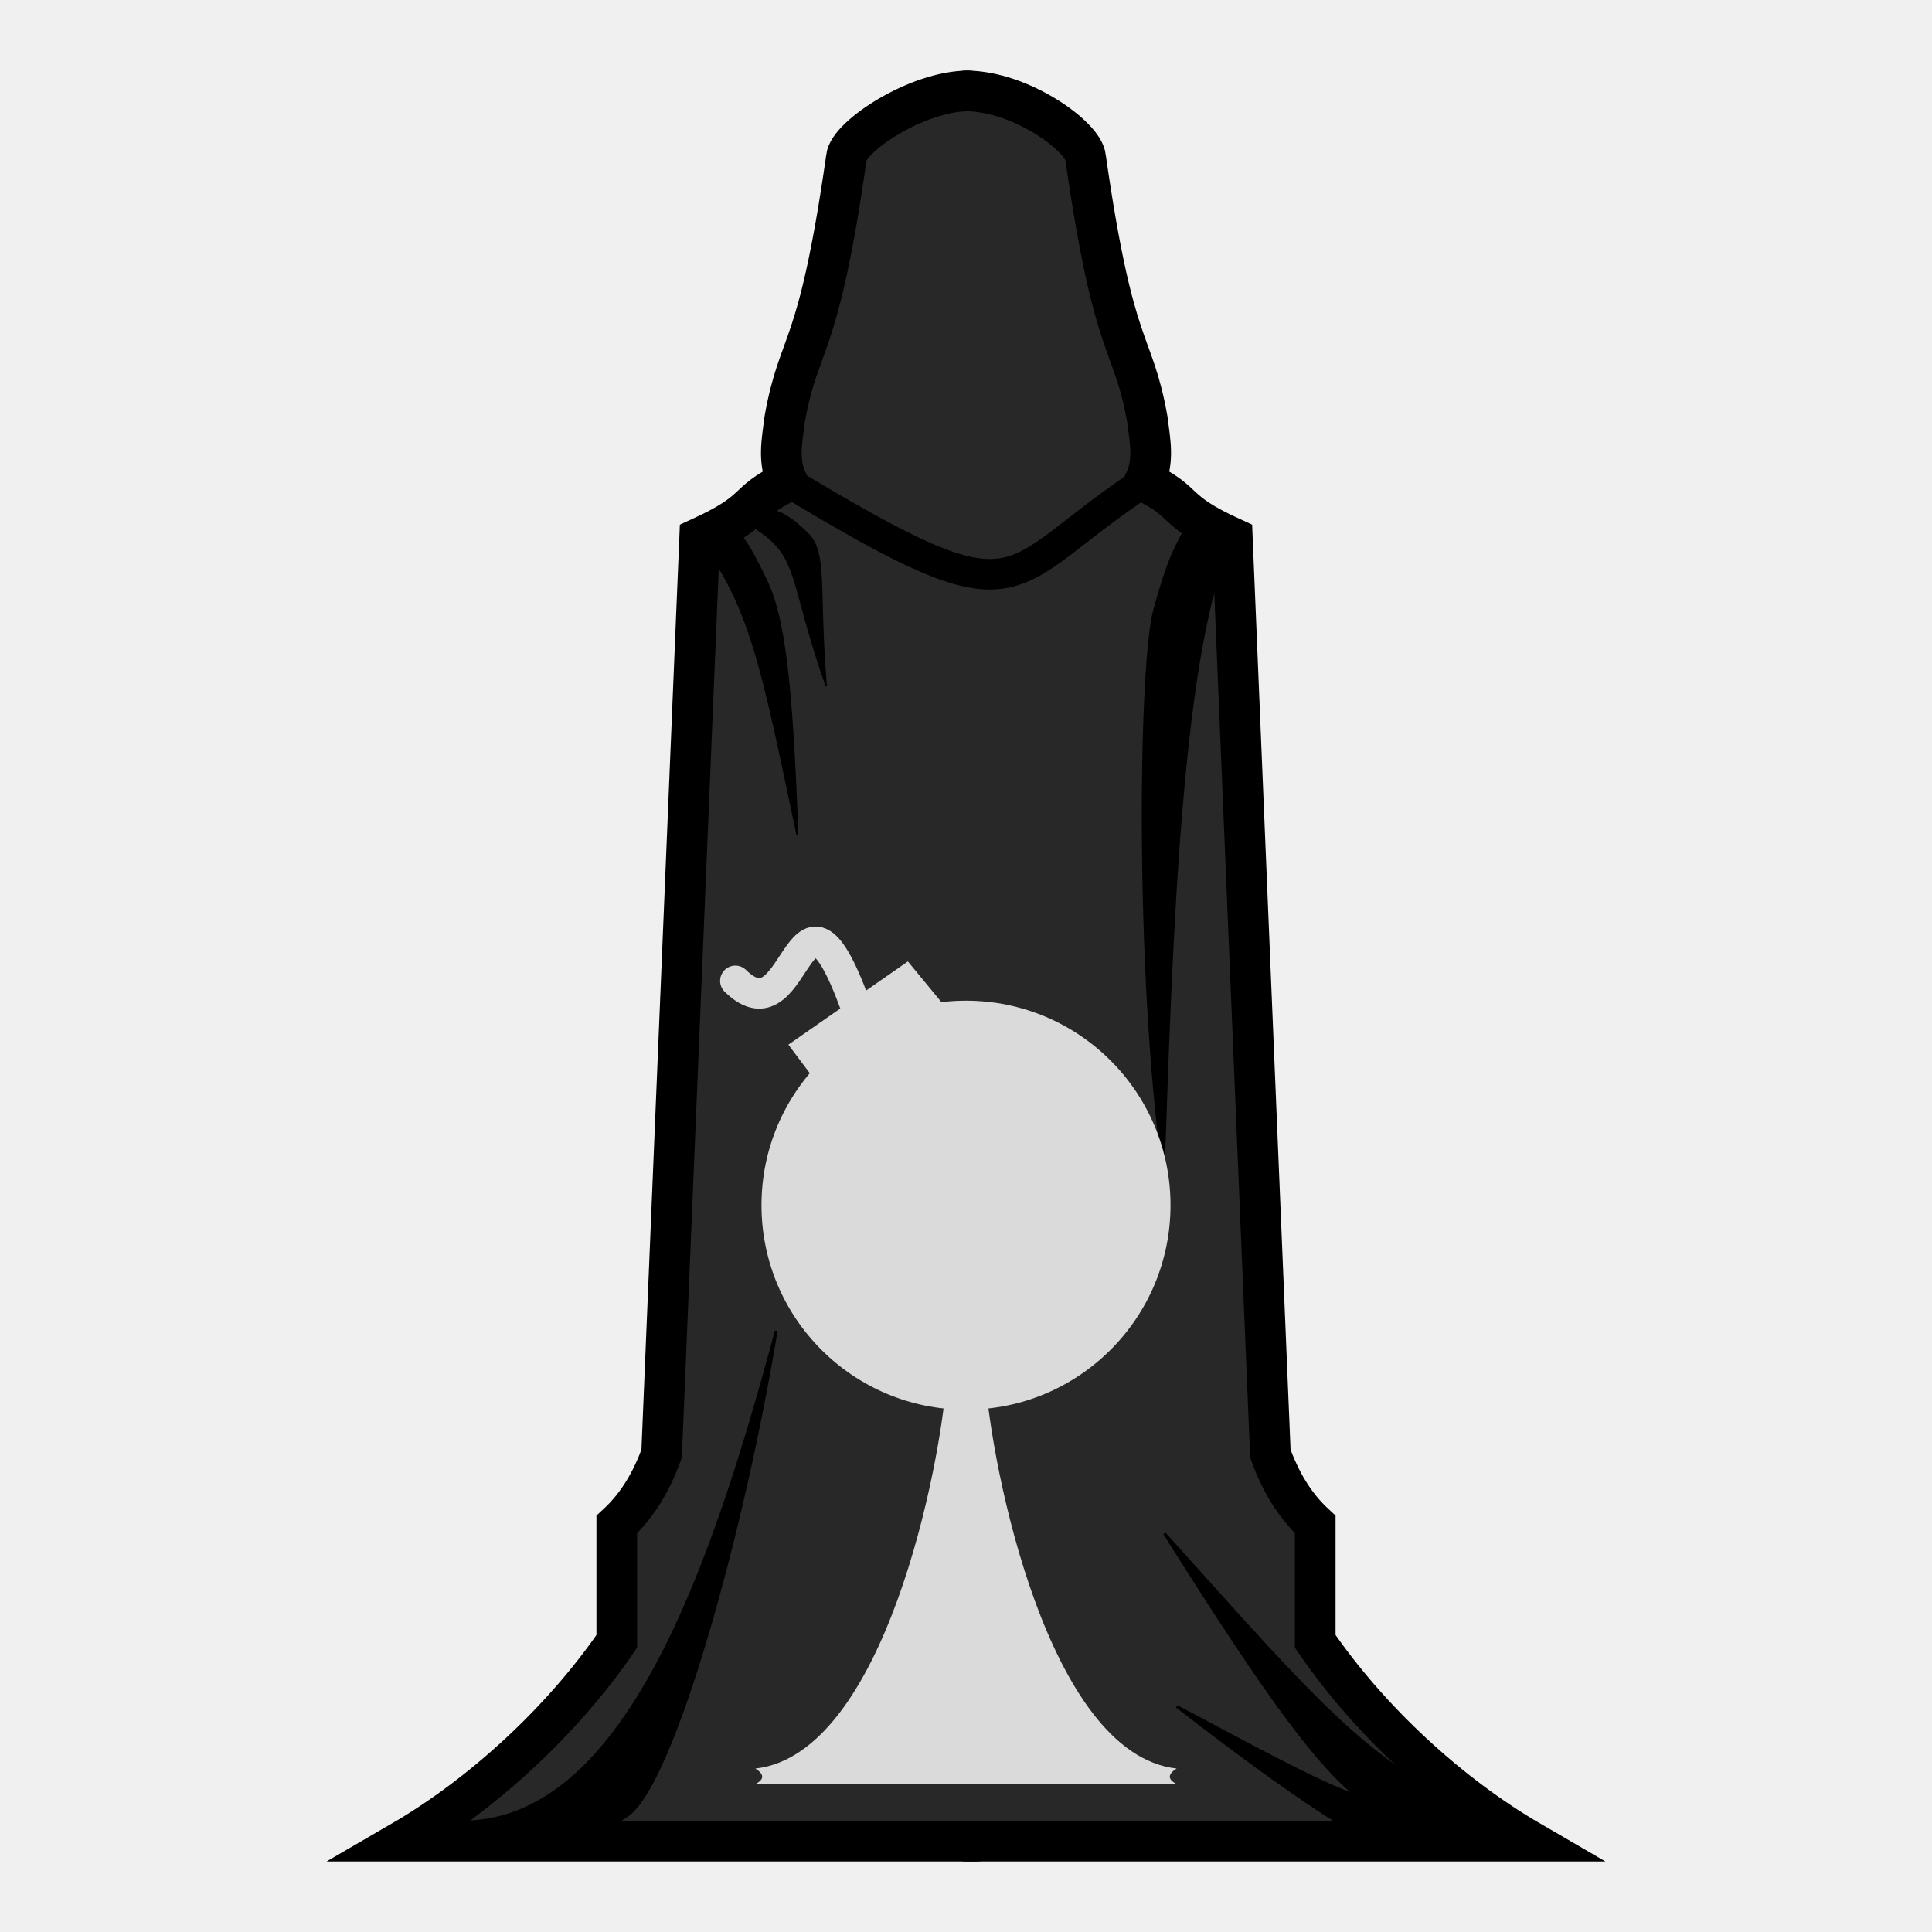
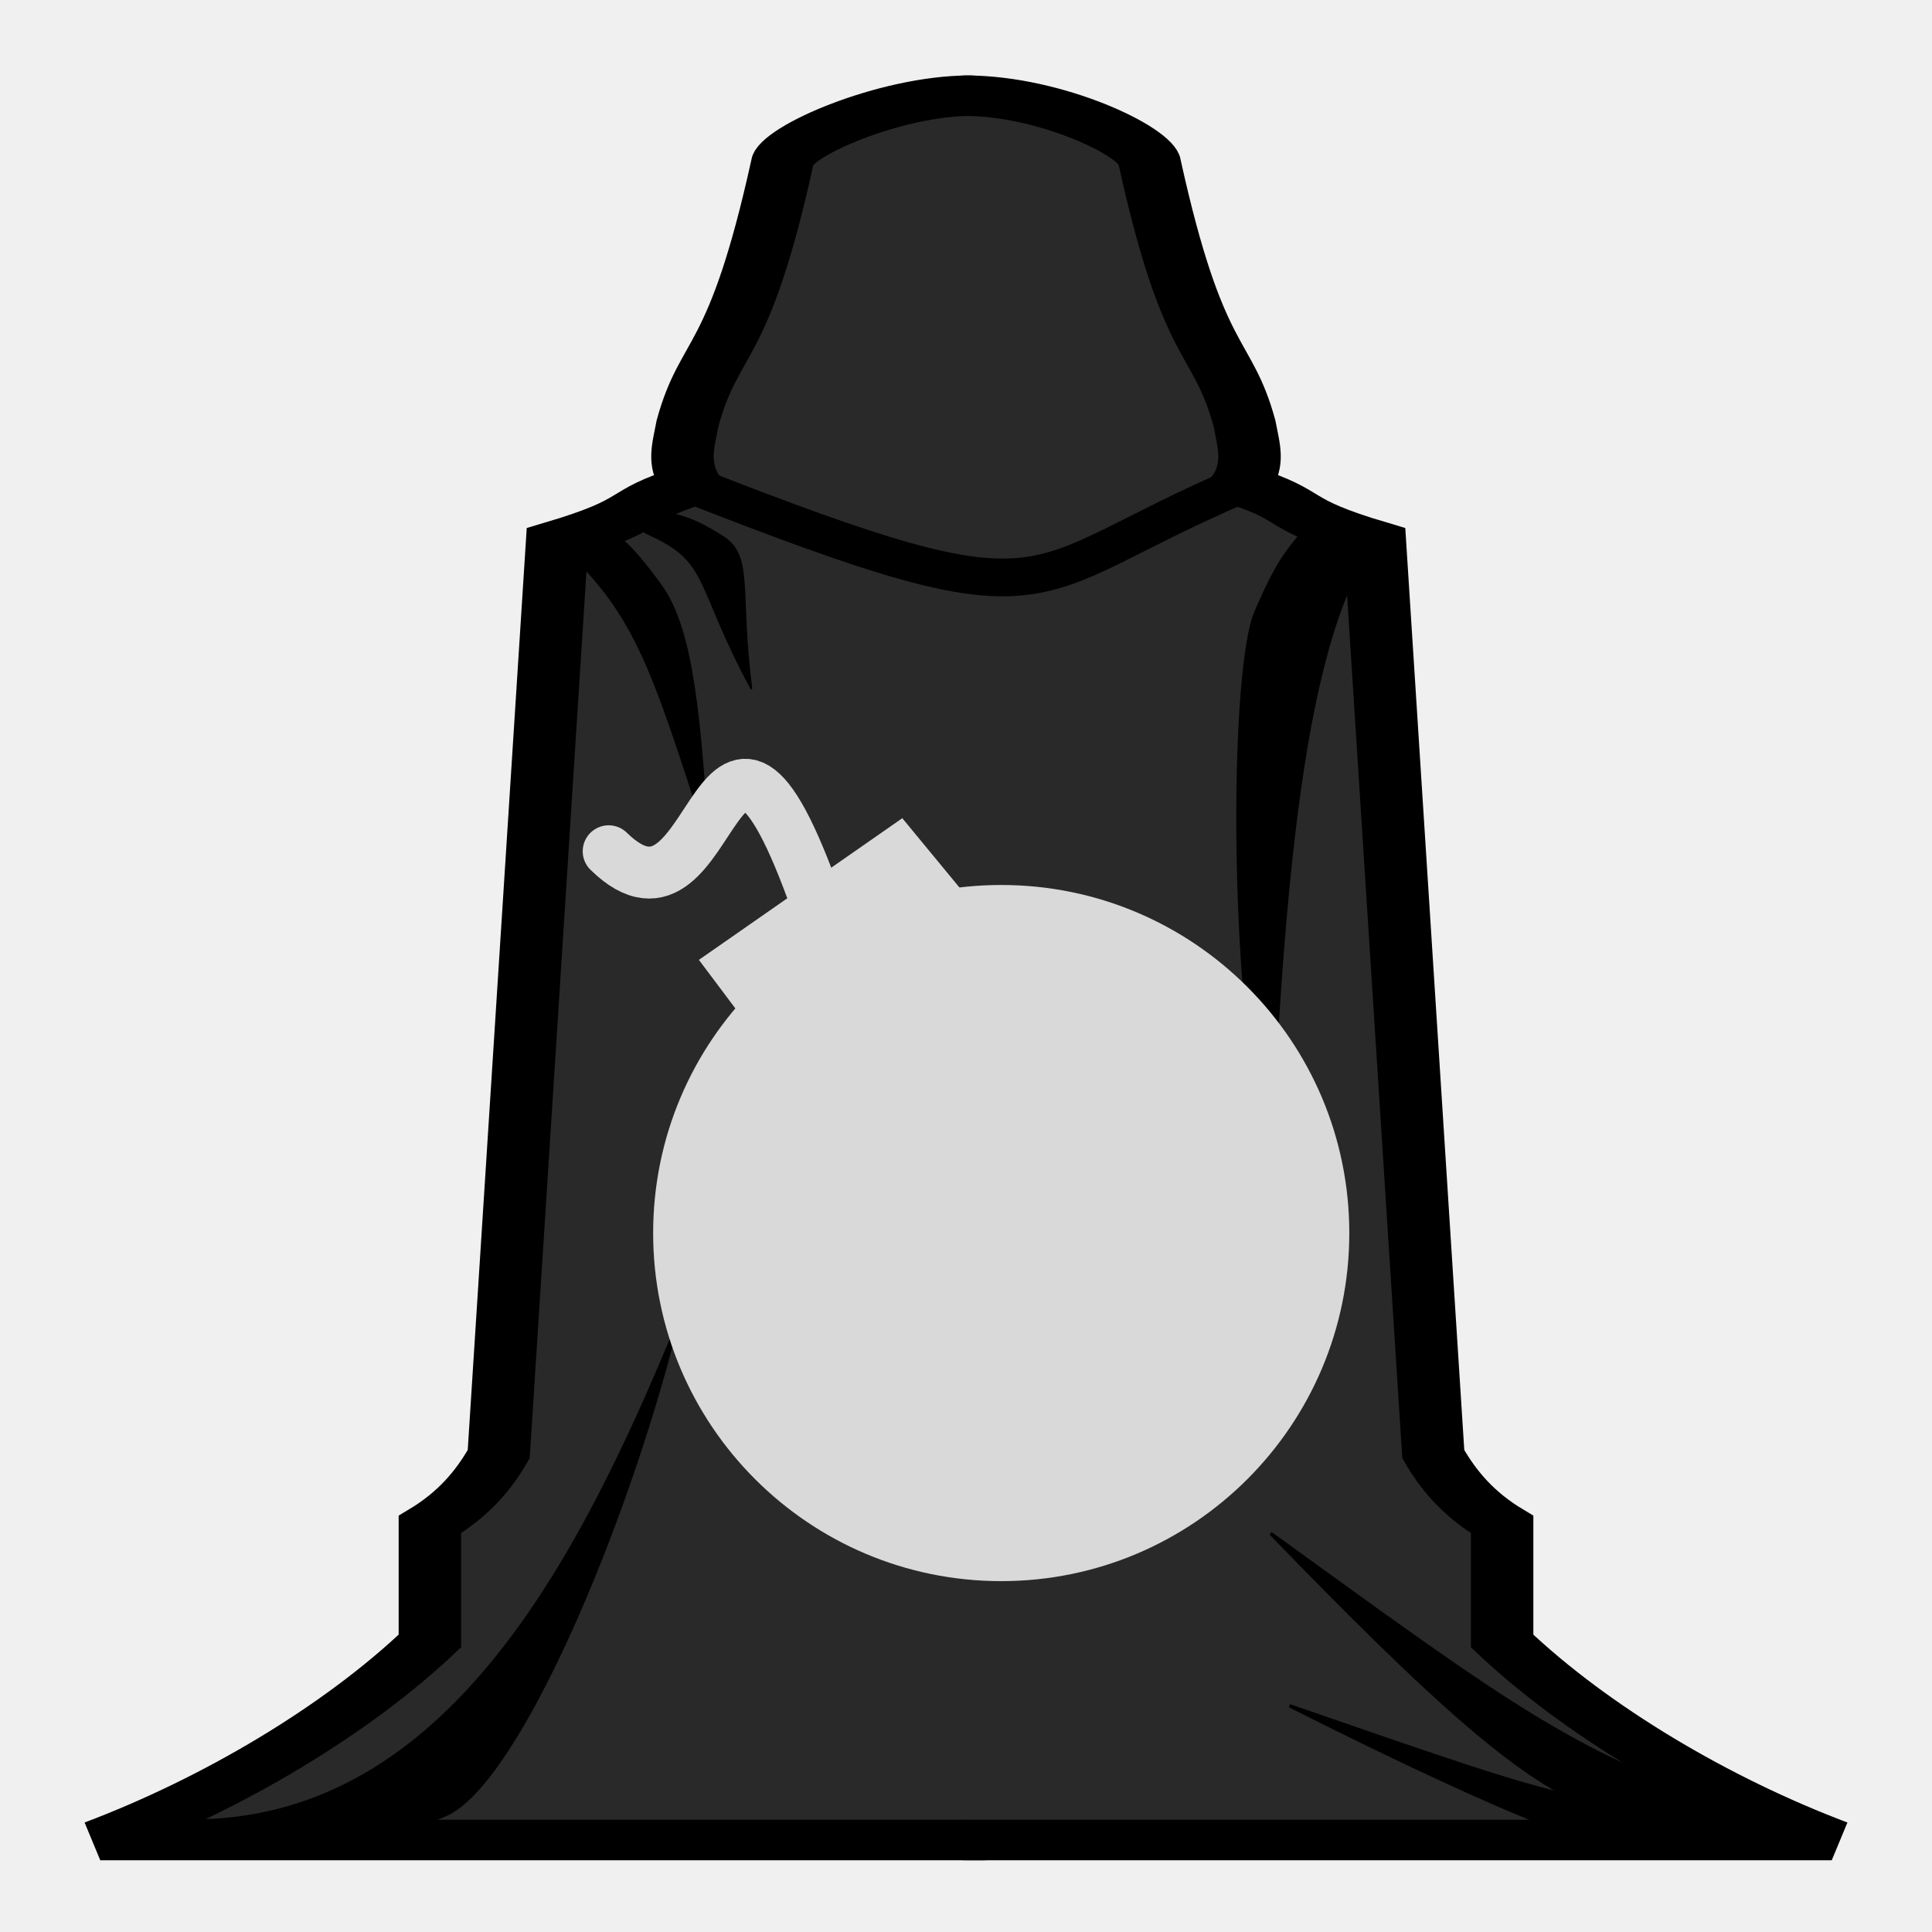
<svg xmlns="http://www.w3.org/2000/svg" width="190mm" height="190mm" viewBox="0 0 190 190" version="1.1" id="svg8">
  <defs id="defs2" />
  <g id="layer2" style="display:inline" transform="translate(0,-107)">
-     <g id="g965" style="fill:#282828;fill-opacity:1" transform="translate(-10.88266,43.71238)">
-       <path id="path829" d="m 106.133,72.227 c -5.081,0 -11.847,4.507 -12.01,6.548 -2.826,19.755 -4.636,17.646 -6.08,25.792 -0.271,2.203 -0.677,4.047 0.267,6.08 -4.417,2.125 -2.486,2.745 -8.619,5.546 l -3.742,90.07 c -0.942,2.543 -2.227,4.938 -4.41,6.949 v 11.493 c -5.348,7.815 -13.247,15.071 -21.114,19.644 l 56.523,1e-5" style="display:inline;fill:#282828;fill-opacity:1;stroke:#000000;stroke-width:4;stroke-linecap:round;stroke-linejoin:miter;stroke-miterlimit:4;stroke-dasharray:none;stroke-opacity:1" />
-       <path id="path829-8" d="m 105.883,72.227 c 5.38,0 11.597,4.507 11.76,6.548 2.826,19.755 4.636,17.646 6.08,25.792 0.271,2.203 0.677,4.047 -0.267,6.08 4.417,2.125 2.486,2.745 8.619,5.546 l 3.742,90.07 c 0.942,2.543 2.227,4.938 4.41,6.949 v 11.493 c 5.348,7.815 13.247,15.071 21.114,19.644 h -55.463" style="display:inline;fill:#282828;fill-opacity:1;stroke:#000000;stroke-width:4;stroke-linecap:round;stroke-linejoin:miter;stroke-miterlimit:4;stroke-dasharray:none;stroke-opacity:1" />
+     <g id="g965" style="fill:#292929;fill-opacity:1" transform="matrix(1.535198,0,0,0.9966301,-67.55081,44.42965)">
+       <path id="path829" d="m 106.133,72.227 c -5.081,0 -11.847,4.507 -12.01,6.548 -2.826,19.755 -4.636,17.646 -6.08,25.792 -0.271,2.203 -0.677,4.047 0.267,6.08 -4.417,2.125 -2.486,2.745 -8.619,5.546 l -3.742,90.07 c -0.942,2.543 -2.227,4.938 -4.41,6.949 v 11.493 c -5.348,7.815 -13.247,15.071 -21.114,19.644 l 56.523,1e-5" style="display:inline;fill:#292929;fill-opacity:1;stroke:#000000;stroke-width:4;stroke-linecap:round;stroke-linejoin:miter;stroke-miterlimit:4;stroke-dasharray:none;stroke-opacity:1" />
+       <path id="path829-8" d="m 105.883,72.227 c 5.38,0 11.597,4.507 11.76,6.548 2.826,19.755 4.636,17.646 6.08,25.792 0.271,2.203 0.677,4.047 -0.267,6.08 4.417,2.125 2.486,2.745 8.619,5.546 l 3.742,90.07 c 0.942,2.543 2.227,4.938 4.41,6.949 v 11.493 c 5.348,7.815 13.247,15.071 21.114,19.644 h -55.463" style="display:inline;fill:#292929;fill-opacity:1;stroke:#000000;stroke-width:4;stroke-linecap:round;stroke-linejoin:miter;stroke-miterlimit:4;stroke-dasharray:none;stroke-opacity:1" />
    </g>
-     <path style="fill:#000000;fill-opacity:1;stroke:#000000;stroke-width:0.265;stroke-linecap:round;stroke-linejoin:miter;stroke-miterlimit:4;stroke-dasharray:none;stroke-opacity:1" d="m 117.319,157.599 c -1.581,3.213 -2.099,3.389 -3.75,9.318 -1.497,5.318 -1.831,35.618 0.842,55.038 0.766,-22.867 1.726,-51.777 6.782,-62.05 0.463,-0.668 -3.334,-3.113 -3.873,-2.307 z" id="path1651" />
-     <path style="display:inline;fill:#000000;fill-opacity:1;stroke:#000000;stroke-width:0.132;stroke-linecap:round;stroke-linejoin:miter;stroke-miterlimit:4;stroke-dasharray:none;stroke-opacity:1" d="m 74.814,157.382 c 1.063,-0.516 2.394,-0.097 4.591,2.058 1.978,1.929 1.038,5.261 1.853,15.046 -3.686,-10.513 -2.575,-12.567 -6.718,-15.373 -0.367,-0.174 -0.161,-1.945 0.274,-1.731 z" id="path1651-7" />
-     <path style="display:inline;fill:#000000;fill-opacity:1;stroke:#000000;stroke-width:0.199;stroke-linecap:round;stroke-linejoin:miter;stroke-miterlimit:4;stroke-dasharray:none;stroke-opacity:1" d="m 71.368,157.697 c 1.586,2.167 1.991,2.23 3.983,6.394 1.798,3.733 2.511,10.292 3.066,24.983 -3.544,-16.79 -4.538,-22.24 -9.61,-29.169 -0.429,-0.433 2.057,-2.733 2.56,-2.208 z" id="path1651-7-7" />
-     <path style="display:inline;fill:#000000;fill-opacity:1;stroke:#000000;stroke-width:0.265;stroke-linecap:round;stroke-linejoin:miter;stroke-miterlimit:4;stroke-dasharray:none;stroke-opacity:1" d="m 143.579,289.34 c -3.276,-1.445 -3.786,-1.247 -8.862,-4.728 -4.565,-3.112 -9.761,-10.21 -20.196,-26.804 15.285,17.025 20.067,22.655 30.543,27.275 0.784,0.215 -0.554,4.528 -1.484,4.257 z" id="path1651-6" />
-     <path style="display:inline;fill:#000000;fill-opacity:1;stroke:#000000;stroke-width:0.265;stroke-linecap:round;stroke-linejoin:miter;stroke-miterlimit:4;stroke-dasharray:none;stroke-opacity:1" d="m 145.124,289.591 c -3.573,-0.237 -3.984,0.123 -9.945,-1.411 0,0 -3.97,-1.342 -19.452,-13.366 20.186,10.77 17.912,9.512 29.336,10.27 0.81,-0.067 1.028,4.444 0.061,4.508 z" id="path1651-6-7" />
-     <path style="display:inline;fill:#000000;fill-opacity:1;stroke:#000000;stroke-width:0.265;stroke-linecap:round;stroke-linejoin:miter;stroke-miterlimit:4;stroke-dasharray:none;stroke-opacity:1" d="m 46.888,289.225 c 3.276,-1.445 9.713,-0.201 14.79,-3.681 4.565,-3.112 11.44,-28.127 14.659,-47.661 -6.248,23.241 -14.659,47.661 -30.265,48.289 -0.784,0.215 -0.115,3.325 0.816,3.054 z" id="path1651-6-0" />
-     <path style="fill:none;stroke:#000000;stroke-width:3;stroke-linecap:butt;stroke-linejoin:miter;stroke-miterlimit:4;stroke-dasharray:none;stroke-opacity:1" d="m 77.427,154.359 c 24.095,14.518 20.575,9.536 35.146,0" id="path1728" />
+     <path style="fill:#000000;fill-opacity:1;stroke:#000000;stroke-width:0.328;stroke-linecap:round;stroke-linejoin:miter;stroke-miterlimit:4;stroke-dasharray:none;stroke-opacity:1" d="m 129.264,157.932 c -2.427,3.202 -3.222,3.377 -5.757,9.287 -2.298,5.3 -2.811,35.498 1.292,54.853 1.176,-22.79 2.651,-51.603 10.411,-61.841 0.71,-0.666 -5.119,-3.102 -5.946,-2.299 z" id="path1651" />
+     <path style="display:inline;fill:#000000;fill-opacity:1;stroke:#000000;stroke-width:0.164;stroke-linecap:round;stroke-linejoin:miter;stroke-miterlimit:4;stroke-dasharray:none;stroke-opacity:1" d="m 64.01,157.716 c 1.631,-0.514 3.675,-0.097 7.048,2.051 3.036,1.922 1.593,5.243 2.845,14.996 -5.659,-10.478 -3.953,-12.525 -10.313,-15.322 -0.564,-0.173 -0.247,-1.939 0.42,-1.725 z" id="path1651-7" />
+     <path style="display:inline;fill:#000000;fill-opacity:1;stroke:#000000;stroke-width:0.246;stroke-linecap:round;stroke-linejoin:miter;stroke-miterlimit:4;stroke-dasharray:none;stroke-opacity:1" d="m 58.72,158.03 c 2.435,2.16 3.057,2.222 6.115,6.372 2.761,3.72 3.855,10.257 4.707,24.899 -5.441,-16.733 -6.967,-22.165 -14.753,-29.071 -0.658,-0.432 3.159,-2.724 3.931,-2.201 z" id="path1651-7-7" />
+     <path style="display:inline;fill:#000000;fill-opacity:1;stroke:#000000;stroke-width:0.328;stroke-linecap:round;stroke-linejoin:miter;stroke-miterlimit:4;stroke-dasharray:none;stroke-opacity:1" d="m 169.578,289.23 c -5.03,-1.44 -5.812,-1.243 -13.605,-4.712 -7.008,-3.101 -14.984,-10.175 -31.005,-26.714 23.466,16.967 30.807,22.579 46.889,27.183 1.204,0.214 -0.85,4.513 -2.279,4.242 z" id="path1651-6" />
+     <path style="display:inline;fill:#000000;fill-opacity:1;stroke:#000000;stroke-width:0.328;stroke-linecap:round;stroke-linejoin:miter;stroke-miterlimit:4;stroke-dasharray:none;stroke-opacity:1" d="m 171.95,289.48 c -5.485,-0.236 -6.116,0.123 -15.267,-1.407 0,0 -6.095,-1.337 -29.863,-13.321 30.99,10.734 27.498,9.48 45.036,10.236 1.244,-0.066 1.579,4.429 0.093,4.492 z" id="path1651-6-7" />
+     <path style="display:inline;fill:#000000;fill-opacity:1;stroke:#000000;stroke-width:0.328;stroke-linecap:round;stroke-linejoin:miter;stroke-miterlimit:4;stroke-dasharray:none;stroke-opacity:1" d="m 21.139,289.115 c 5.03,-1.44 14.912,-0.2 22.705,-3.669 7.008,-3.101 17.563,-28.032 22.505,-47.501 -9.592,23.162 -22.505,47.501 -46.463,48.126 -1.204,0.214 -0.176,3.314 1.253,3.044 z" id="path1651-6-0" />
+     <path style="fill:none;stroke:#000000;stroke-width:3.711;stroke-linecap:butt;stroke-linejoin:miter;stroke-miterlimit:4;stroke-dasharray:none;stroke-opacity:1" d="m 68.022,154.704 c 36.99,14.469 31.587,9.504 53.956,0" id="path1728" />
  </g>
-   <g id="layer4" style="display:none">
-     <g id="g3115" transform="translate(1.07292)">
-       <g style="stroke:none;stroke-opacity:1" id="g3001">
-         <path style="fill:#ffffff;fill-opacity:1;stroke:none;stroke-width:0.265;stroke-linecap:butt;stroke-linejoin:miter;stroke-miterlimit:4;stroke-dasharray:none;stroke-opacity:1" d="M 94.022,175.448 H 78.052 c 2.835,-38.869 10.481,-35.958 10.205,-61.61 -2.635,-0.25 -3.9,-1.962 -5.151,-3.528 L 78.808,88.702 c 10.085,22.462 13.098,7.88 15.119,-15.119" id="path2955" />
-         <path style="fill:#ffffff;fill-opacity:1;stroke:none;stroke-width:0.265px;stroke-linecap:butt;stroke-linejoin:miter;stroke-opacity:1" d="m 85.99,102.215 c -0.627,-3.717 -1.173,-4.788 0,-10.772 0.851,5.165 2.875,7.362 7.087,8.504 z" id="path2972" />
+   <g id="layer13" style="display:inline">
+     <g id="g11621" transform="translate(8.2641763e-7,-7.79958)" style="display:inline">
+       <circle style="fill:#d9d9d9;fill-opacity:1;fill-rule:nonzero;stroke:none;stroke-width:0.451;stroke-linecap:round;stroke-linejoin:bevel;stroke-miterlimit:4;stroke-dasharray:none;stroke-opacity:1;paint-order:fill markers stroke" id="path3080" cx="98.464" cy="129.063" r="34.231" />
+       <path style="fill:#d9d9d9;fill-opacity:1;stroke:none;stroke-width:0.45px;stroke-linecap:butt;stroke-linejoin:miter;stroke-opacity:1" d="m 68.731,102.197 6.364,8.472 L 97.218,98.551 88.735,88.264 Z" id="path3082" />
+       <path style="fill:none;fill-opacity:1;stroke:#d9d9d9;stroke-width:5.106;stroke-linecap:round;stroke-linejoin:miter;stroke-miterlimit:4;stroke-dasharray:none;stroke-opacity:1" d="M 80.861,98.194 C 70.24,67.03 70.758,102.197 59.859,91.516" id="path3084" />
+     </g>
+   </g>
+   <g id="layer9" style="display:none">
+     <path style="fill:#d9d9d9;fill-opacity:1;stroke:none;stroke-width:0.41px;stroke-linecap:butt;stroke-linejoin:miter;stroke-opacity:1" d="m 66.029,172.261 c -7.386,-35.527 35.16,-42.587 37.122,-69.402 -0.985,4.29 -7.803,7.275 -10.846,5.063 -11.518,7.317 -9.387,13.1 -16.488,8.097 -1.187,-1.007 -1.7,-9.287 -1.024,-10.243 18.576,-22.424 6.445,-21.586 21.24,-38.455 0.886,-2.941 -0.062,-6.083 -2.47,-8.202 3.367,0.71 10.72,3.69 9.91,7.938 31.822,13.316 8.813,73.452 6.645,79.657 -26.147,21.117 -15.724,7.524 -44.089,25.546 z" id="path3130" />
+   </g>
+   <g id="layer1" style="display:none;fill:#6b6b6b;fill-opacity:1" transform="matrix(1,0,0,1.140187,0,-24.5496)">
+     <g id="g7567" transform="translate(-0.09365081)" style="fill:#d9d9d9;fill-opacity:1;stroke:none;stroke-opacity:1">
+       <g id="g6218" style="fill:#d9d9d9;fill-opacity:1;stroke:none;stroke-opacity:1">
+         <path style="fill:#d9d9d9;fill-opacity:1;stroke:none;stroke-width:4.647;stroke-linecap:round;stroke-opacity:1" d="M 89.78,75.452 V 89.635 H 75.377 v 8.595 h 14.635 v 13.705 c -6.824,-4.035 -13.57,-8.157 -25.223,-6.759 -10.317,1.132 -11.033,16.485 -10.729,23.93 -0.074,5.34 3.435,23.761 10.215,30.112 2.017,2.37 4.733,4.024 9.59,7.306 l -10.768,-0.232 c -3.845,0 -4.364,8.796 0.201,8.796 l 34.036,0.031 c -9.752,-9.102 2.635,-19.059 -20.714,-24.258 -7.477,-2.119 -13.404,-24.901 -5.257,-25.741 20.56,-1.499 11.935,16.613 20.56,40.935 1.479,4.17 -6.746,9.074 5.41,9.063 V 75.233 Z" id="path1266" />
      </g>
-       <g style="stroke:none;stroke-opacity:1" id="g3001-0" transform="matrix(-1,0,0,1,187.8542,0)">
-         <path style="fill:#ffffff;fill-opacity:1;stroke:none;stroke-width:0.265;stroke-linecap:butt;stroke-linejoin:miter;stroke-miterlimit:4;stroke-dasharray:none;stroke-opacity:1" d="M 94.778,175.448 H 78.052 c 2.835,-38.869 10.481,-35.958 10.205,-61.61 -2.635,-0.25 -3.9,-1.962 -5.151,-3.528 L 78.808,88.702 c 10.085,22.462 13.098,7.88 15.119,-15.119" id="path2955-9" />
-         <path style="fill:#ffffff;fill-opacity:1;stroke:none;stroke-width:0.265px;stroke-linecap:butt;stroke-linejoin:miter;stroke-opacity:1" d="m 85.99,102.215 c -0.627,-3.717 -1.173,-4.788 0,-10.772 0.851,5.165 2.875,7.362 7.087,8.504 z" id="path2972-0" />
+       <g id="g6218-9" style="display:inline;fill:#d9d9d9;fill-opacity:1;stroke:none;stroke-opacity:1" transform="matrix(-1,0,0,1,190.1873,0)">
+         <path style="fill:#d9d9d9;fill-opacity:1;stroke:none;stroke-width:4.647;stroke-linecap:round;stroke-opacity:1" d="M 89.78,75.452 V 89.635 H 75.377 v 8.595 h 14.635 v 13.705 c -6.824,-4.035 -13.57,-8.157 -25.223,-6.759 -10.317,1.132 -11.033,16.485 -10.729,23.93 -0.074,5.34 3.435,23.761 10.215,30.112 2.017,2.37 4.733,4.024 9.59,7.306 l -10.768,-0.232 c -3.845,0 -4.364,8.796 0.201,8.796 l 34.036,0.031 c -9.752,-9.102 2.635,-19.059 -20.714,-24.258 -7.477,-2.119 -13.404,-24.901 -5.257,-25.741 20.56,-1.499 11.935,16.613 20.56,40.935 1.479,4.17 -6.746,9.074 5.41,9.063 V 75.233 Z" id="path1266-0" />
      </g>
    </g>
  </g>
-   <g id="layer5" style="display:none">
-     <path style="fill:none;stroke:#000000;stroke-width:0.265px;stroke-linecap:butt;stroke-linejoin:miter;stroke-opacity:1" d="M 93.077,175.448 Z" id="path3025" />
-     <g id="g3107" transform="translate(1.214659)">
-       <path id="path3027" d="M 93.787,175.448 H 72.373 c 6.782,-24.384 20.64,-31.604 18.058,-61.327 -3.944,0.216 -11.523,-2.613 -10.16,-4.851 4.571,-7.827 10.928,-5.934 13.514,-24.631 -5.461,4.077 -3.794,-1.008 0,-10.914" style="fill:#ffffff;fill-opacity:1;stroke:none;stroke-width:0.265px;stroke-linecap:butt;stroke-linejoin:miter;stroke-opacity:1" />
-       <path id="path3027-7" d="m 93.077,175.448 h 22.121 c -6.782,-24.384 -20.64,-31.604 -18.058,-61.327 3.944,0.216 11.523,-2.613 10.16,-4.851 -4.571,-7.827 -10.928,-5.934 -13.514,-24.631 5.461,4.077 3.528,-0.733 -0.126,-4.605" style="fill:#ffffff;fill-opacity:1;stroke:none;stroke-width:0.265px;stroke-linecap:butt;stroke-linejoin:miter;stroke-opacity:1" />
+   <g id="layer8" style="display:none">
+     <path style="fill:#d9d9d9;fill-opacity:1;stroke:none;stroke-width:4.647;stroke-linecap:round;stroke-opacity:1" d="m 101.438,95.871 c 10.802,-2.997 4.705,-16.709 -4.504,-19.243 -9.565,3.363 -13.557,15.993 -4.471,19.173 C 70.883,111.764 54.36,155.105 73.869,160.351 l -10.768,-0.232 c -3.845,0 -4.364,16.839 0.201,16.839 l 64.513,0.031 c 3.02,0 2.847,-16.005 -0.553,-16.005 -5.529,0 -7.006,-0.082 -11.474,-0.082 22.712,-6.678 5.796,-38.579 -5.182,-59.193 -5.428,8.859 -10.897,25.418 -10.897,31.596 -5.718,-3.311 -1.591,-25.466 1.729,-37.435 z" id="path1266-8" />
+   </g>
+   <g id="layer10" style="display:none">
+     <g id="g6419" transform="translate(0.3490913)">
+       <path style="fill:#292929;fill-opacity:1;stroke:none;stroke-width:4.647;stroke-linecap:round;stroke-opacity:1" d="m 69.665,161.145 c -0.702,-4.556 5.305,-7.49 0,-10.233 V 94.213 H 80.139 V 132.524 h 7.632 V 93.866 h 9.108 l 0.085,81.254 H 58.456 c -3.155,0 -2.727,-13.975 0,-13.975 z" id="path6393" />
+       <path style="display:inline;fill:#292929;fill-opacity:1;stroke:none;stroke-width:4.647;stroke-linecap:round;stroke-opacity:1" d="m 119.637,161.145 c 0.702,-4.556 -5.305,-7.49 0,-10.233 V 94.213 h -10.473 V 132.524 h -7.632 V 93.866 h -9.108 l -0.085,81.254 h 38.508 c 3.155,0 2.727,-13.975 0,-13.975 z" id="path6393-7" />
    </g>
  </g>
-   <g id="layer6" style="display:none">
-     <g id="g3103">
-       <path id="path3060" d="M 94.995,175.448 H 79.026 v -4.564 h 2.646 l 8.202,-47.493 V 113.8 H 82.532 V 97.462 h 4.694 l 0.047,6.813 h 4.695 v -6.879 h 3.032" style="fill:#ffffff;fill-opacity:1;stroke:none;stroke-width:0.265px;stroke-linecap:butt;stroke-linejoin:miter;stroke-opacity:1" />
-       <path id="path3060-1" d="m 93.417,175.448 h 17.557 v -4.564 h -2.646 l -8.202,-47.493 V 113.8 h 7.342 V 97.462 h -4.694 l -0.047,6.813 h -4.929 v -6.879 h -3.691" style="fill:#ffffff;fill-opacity:1;stroke:none;stroke-width:0.265px;stroke-linecap:butt;stroke-linejoin:miter;stroke-opacity:1" />
-     </g>
-   </g>
-   <g id="layer7" style="display:inline">
-     <path style="fill:none;stroke:#dadada;stroke-width:3;stroke-linecap:round;stroke-linejoin:miter;stroke-miterlimit:4;stroke-dasharray:none;stroke-opacity:1" d="M 84.658,100.385 C 78.417,82.074 78.722,102.736 72.318,96.461" id="path3084" />
-     <g id="g2614" style="fill:#dadada;fill-opacity:1">
-       <path id="path3078" d="M 95,175.448 H 74.296 c 0.927,-0.484 0.839,-0.983 -0.009,-1.521 12.723,-1.419 18.258,-29.981 18.799,-38.318 l 1.772,-0.047" style="fill:#dadada;fill-opacity:1;stroke:none;stroke-width:0.265px;stroke-linecap:butt;stroke-linejoin:miter;stroke-opacity:1" />
-       <g style="fill:#dadada;fill-opacity:1" id="g2607">
-         <circle style="opacity:1;fill:#dadada;fill-opacity:1;fill-rule:nonzero;stroke:none;stroke-width:0.265;stroke-linecap:round;stroke-linejoin:bevel;stroke-miterlimit:4;stroke-dasharray:none;stroke-opacity:1;paint-order:fill markers stroke" id="path3080" cx="95" cy="118.522" r="20.112" />
-         <path style="fill:#dadada;fill-opacity:1;stroke:none;stroke-width:0.265px;stroke-linecap:butt;stroke-linejoin:miter;stroke-opacity:1" d="m 77.531,102.736 3.739,4.978 12.998,-7.12 -4.984,-6.044 z" id="path3082" />
-         <path style="fill:#dadada;fill-opacity:1;stroke:none;stroke-width:0.265px;stroke-linecap:butt;stroke-linejoin:miter;stroke-opacity:1" d="m 93.545,175.448 h 22.159 c -0.927,-0.484 -0.839,-0.983 0.009,-1.521 -12.723,-1.419 -18.258,-29.981 -18.799,-38.318 l -3.162,-1.767" id="path3078-8" />
-       </g>
-     </g>
-   </g>
-   <g id="layer9" style="display:none">
-     <path style="fill:#ffffff;fill-opacity:1;stroke:none;stroke-width:0.265px;stroke-linecap:butt;stroke-linejoin:miter;stroke-opacity:1" d="M 110.875,175.448 H 79.125 c -1.414,-0.03 -1.656,-1.04 -1.191,-2.778 6.693,-29.987 17.239,-29.382 18.506,-46.699 -0.636,2.77 -3.856,3.545 -5.821,2.117 -7.438,4.725 -4.939,6.538 -9.525,3.307 -0.766,-0.65 -1.098,-5.997 -0.661,-6.615 11.996,-14.481 4.162,-13.939 13.716,-24.833 0.572,-1.899 -0.04,-3.928 -1.595,-5.296 2.174,0.458 6.923,2.383 6.4,5.126 20.55,8.599 5.924,33.374 7.276,56.356 1.391,7.519 3.091,12.765 5.306,16.801 0.832,1.493 -0.115,2.526 -0.661,2.514 z" id="path3130" />
-   </g>
</svg>
